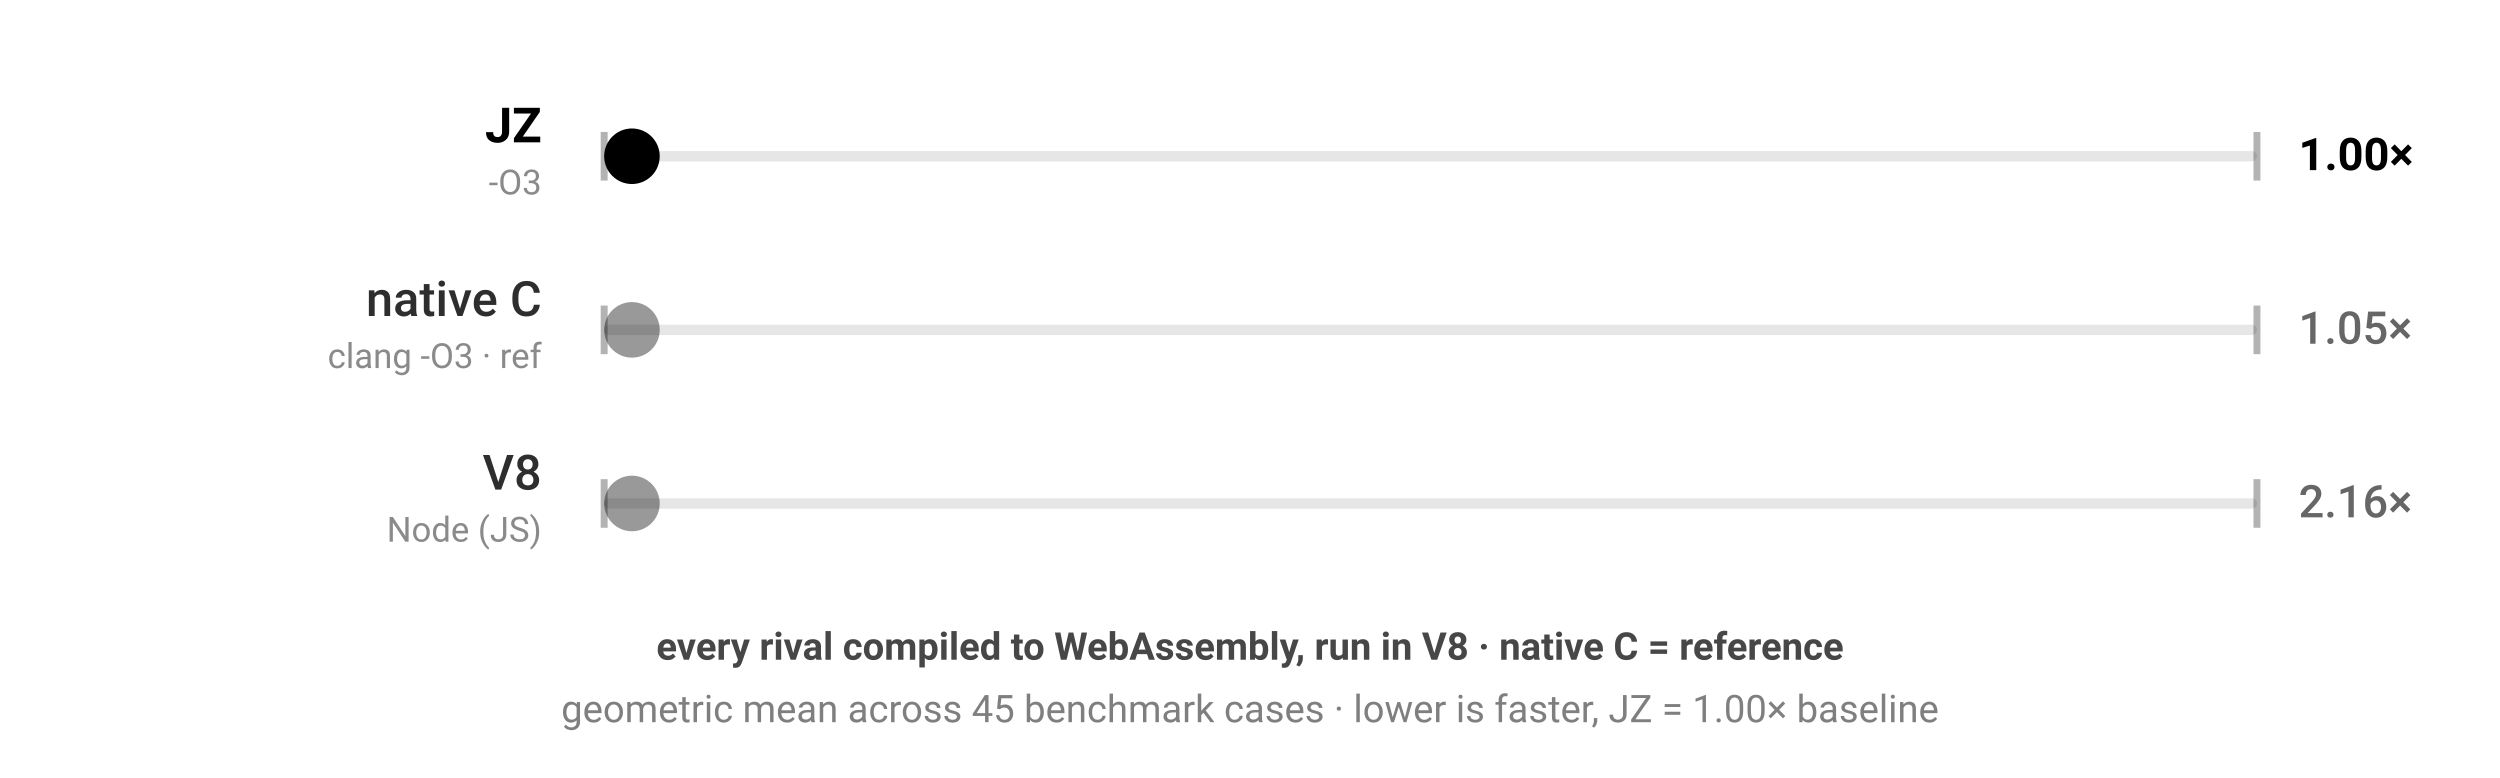
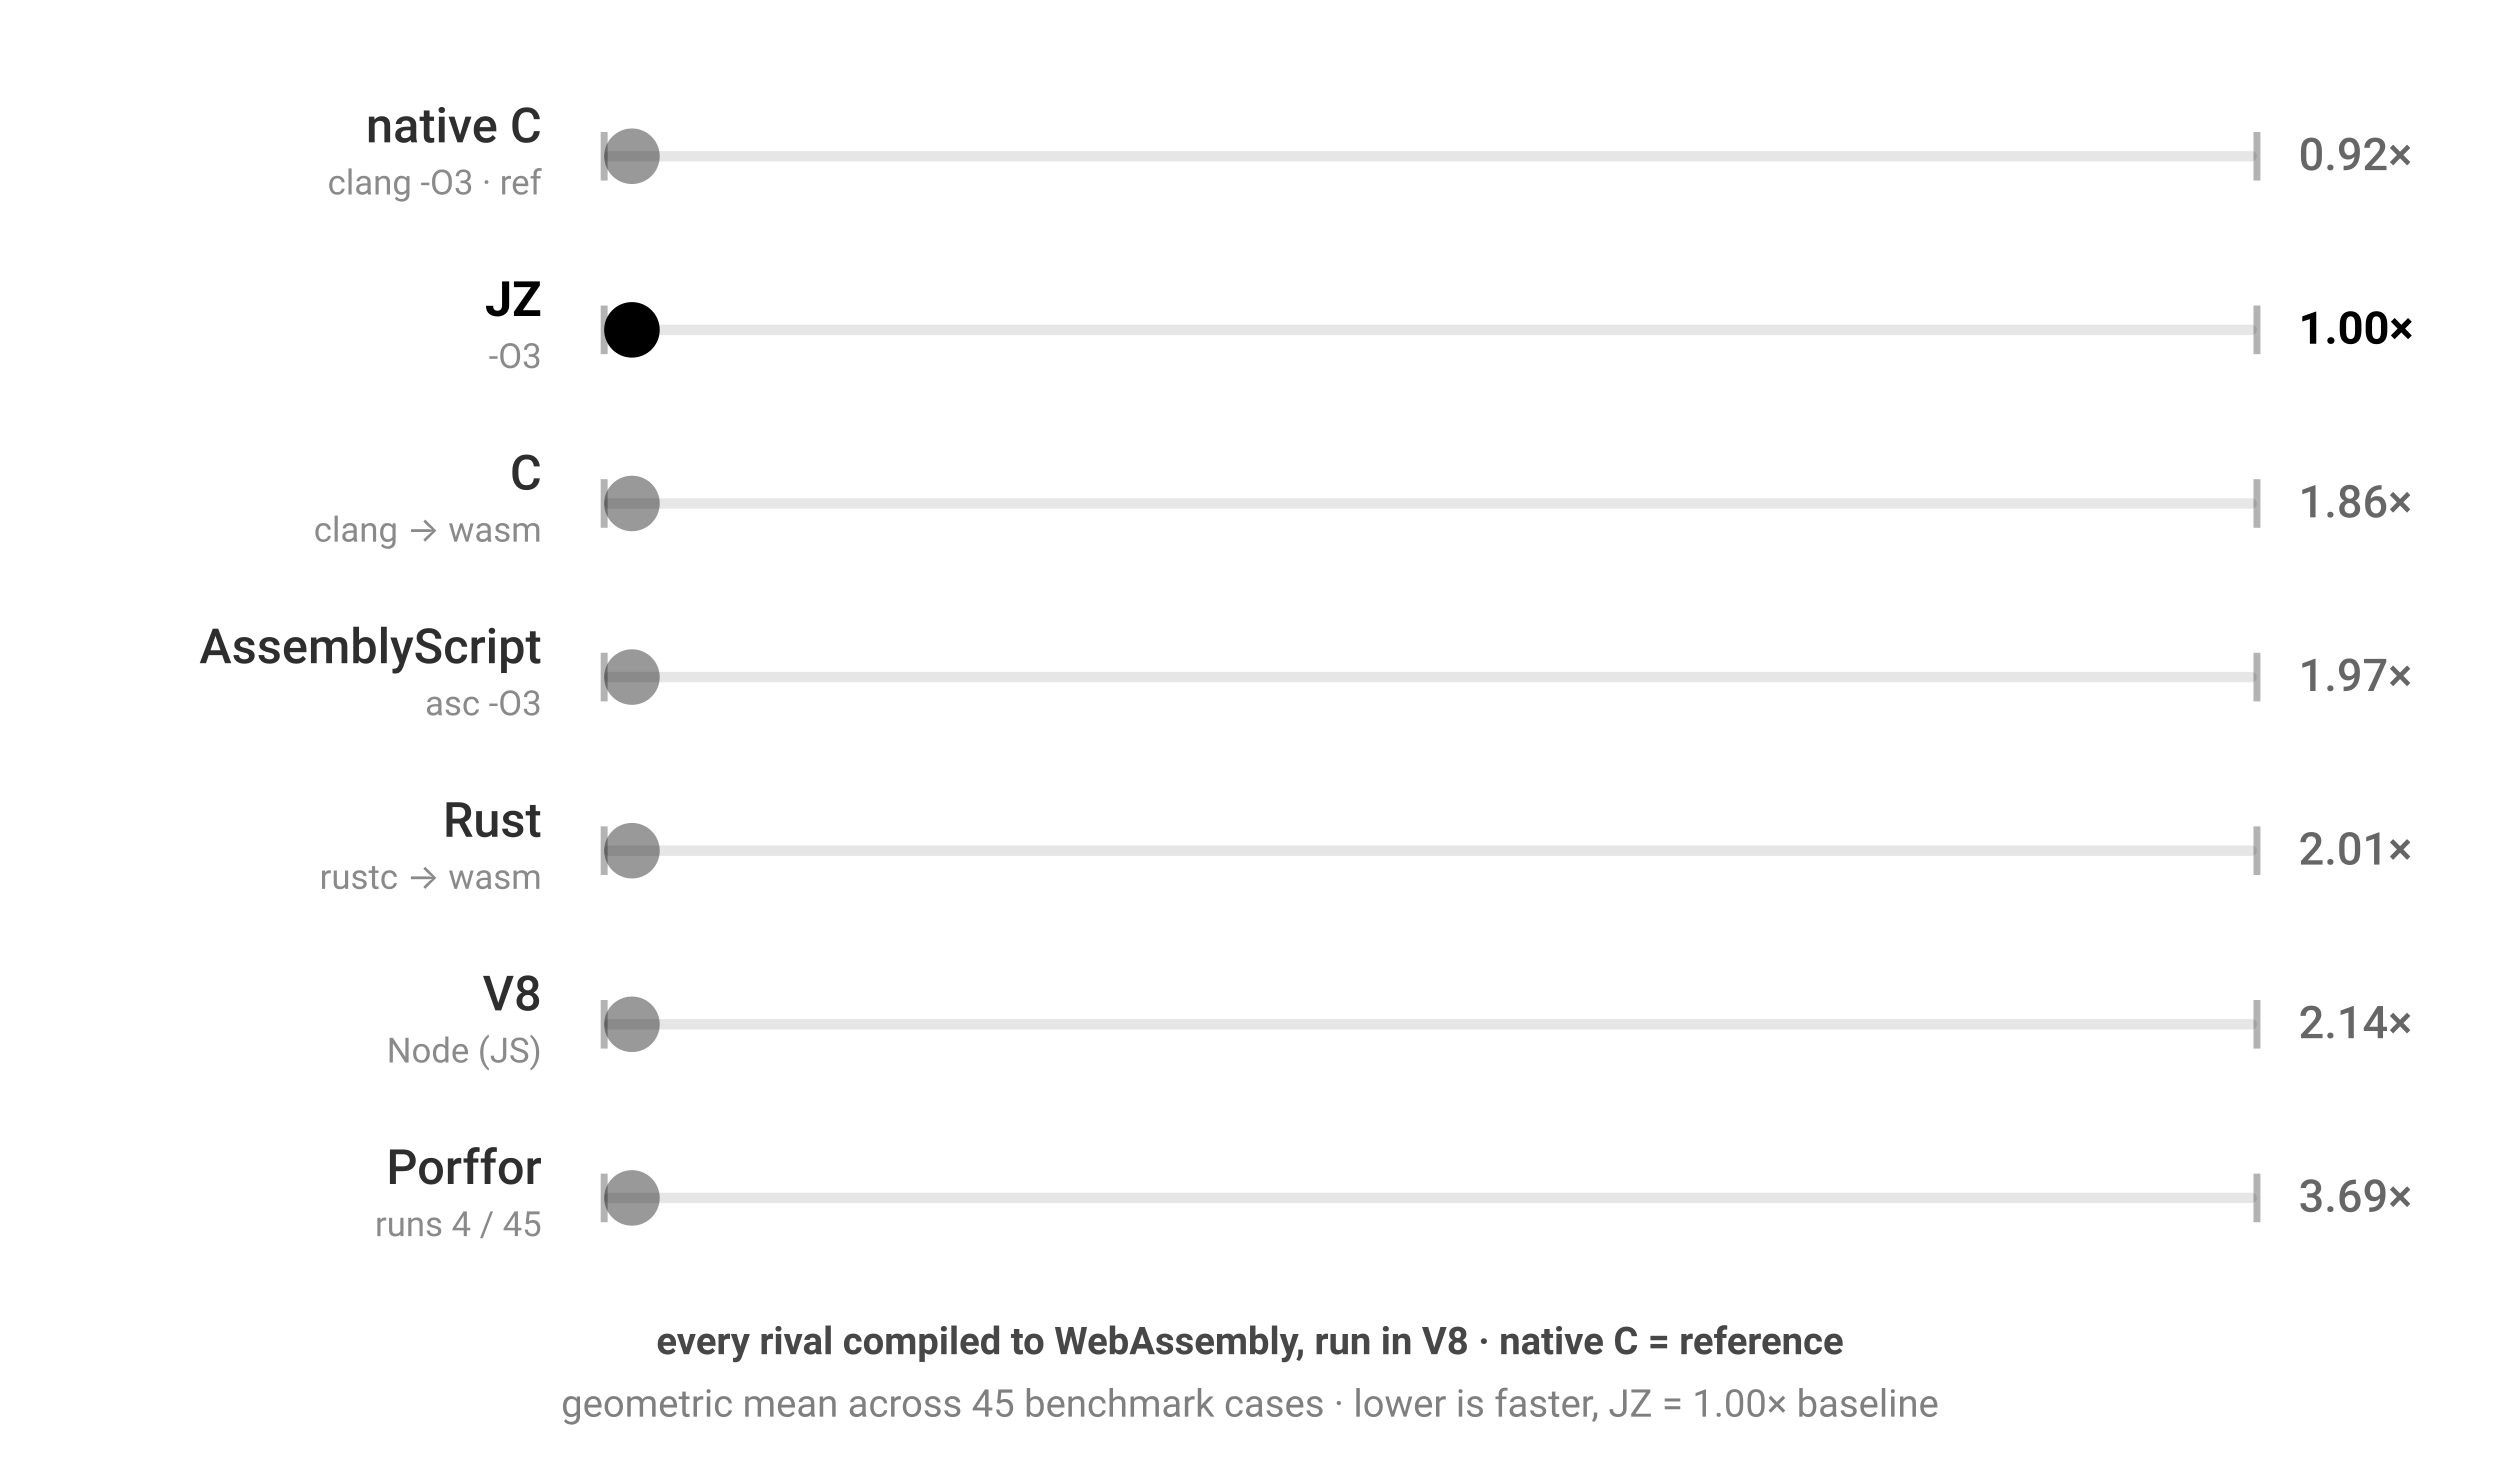
- <svg xmlns="http://www.w3.org/2000/svg" viewBox="0 0 720 224" width="720" height="224" style="color-scheme:light dark" role="img" aria-label="JZ benchmark — every rival compiled to WebAssembly, run in V8 · native C = reference; geometric mean across 45 benchmark cases · lower is faster, JZ = 1.00× baseline; each ball's speed is proportional to that engine's geometric-mean runtime across the corpus">
+ <svg xmlns="http://www.w3.org/2000/svg" viewBox="0 0 720 424" width="720" height="424" style="color-scheme:light dark" role="img" aria-label="JZ benchmark — every rival compiled to WebAssembly, run in V8 · native C = reference; geometric mean across 45 benchmark cases · lower is faster, JZ = 1.00× baseline; each ball's speed is proportional to that engine's geometric-mean runtime across the corpus">
  <g font-family="-apple-system,BlinkMacSystemFont,'Segoe UI',Roboto,sans-serif">
    <rect x="174" y="43.5" width="476" height="3" rx="1.5" fill="currentColor" fill-opacity="0.1" />
    <line x1="174" y1="38" x2="174" y2="52" stroke="currentColor" stroke-opacity="0.3" stroke-width="2" />
    <line x1="650" y1="38" x2="650" y2="52" stroke="currentColor" stroke-opacity="0.3" stroke-width="2" />
-     <text x="156" y="41" text-anchor="end" font-size="14" font-weight="700" fill="currentColor" fill-opacity="1">JZ</text>
-     <text x="156" y="56" text-anchor="end" font-size="10" fill="currentColor" fill-opacity="0.46">-O3</text>
-     <text x="662" y="49" font-size="13" font-weight="700" fill="currentColor" fill-opacity="1">1.00×</text>
-     <circle cx="182.0" cy="45" r="8" fill="currentColor" fill-opacity="1">
-       <animate attributeName="cx" dur="1.6s" repeatCount="indefinite" calcMode="linear" keyTimes="0;0.5;1" values="182.0;642.0;182.0" begin="-0.00s" />
+     <text x="156" y="41" text-anchor="end" font-size="14" font-weight="500" fill="currentColor" fill-opacity="0.82">native C</text>
+     <text x="156" y="56" text-anchor="end" font-size="10" fill="currentColor" fill-opacity="0.46">clang -O3 · ref</text>
+     <text x="662" y="49" font-size="13" font-weight="500" fill="currentColor" fill-opacity="0.6">0.92×</text>
+     <circle cx="182.0" cy="45" r="8" fill="currentColor" fill-opacity="0.4">
+       <animate attributeName="cx" dur="1.477s" repeatCount="indefinite" calcMode="linear" keyTimes="0;0.5;1" values="182.0;642.0;182.0" begin="-0.00s" />
    </circle>
  </g>
  <g font-family="-apple-system,BlinkMacSystemFont,'Segoe UI',Roboto,sans-serif">
    <rect x="174" y="93.5" width="476" height="3" rx="1.5" fill="currentColor" fill-opacity="0.1" />
    <line x1="174" y1="88" x2="174" y2="102" stroke="currentColor" stroke-opacity="0.3" stroke-width="2" />
    <line x1="650" y1="88" x2="650" y2="102" stroke="currentColor" stroke-opacity="0.3" stroke-width="2" />
-     <text x="156" y="91" text-anchor="end" font-size="14" font-weight="500" fill="currentColor" fill-opacity="0.82">native C</text>
-     <text x="156" y="106" text-anchor="end" font-size="10" fill="currentColor" fill-opacity="0.46">clang -O3 · ref</text>
-     <text x="662" y="99" font-size="13" font-weight="500" fill="currentColor" fill-opacity="0.6">1.05×</text>
-     <circle cx="182.0" cy="95" r="8" fill="currentColor" fill-opacity="0.4">
-       <animate attributeName="cx" dur="1.68s" repeatCount="indefinite" calcMode="linear" keyTimes="0;0.5;1" values="182.0;642.0;182.0" begin="-0.41s" />
+     <text x="156" y="91" text-anchor="end" font-size="14" font-weight="700" fill="currentColor" fill-opacity="1">JZ</text>
+     <text x="156" y="106" text-anchor="end" font-size="10" fill="currentColor" fill-opacity="0.46">-O3</text>
+     <text x="662" y="99" font-size="13" font-weight="700" fill="currentColor" fill-opacity="1">1.00×</text>
+     <circle cx="182.0" cy="95" r="8" fill="currentColor" fill-opacity="1">
+       <animate attributeName="cx" dur="1.6s" repeatCount="indefinite" calcMode="linear" keyTimes="0;0.5;1" values="182.0;642.0;182.0" begin="-0.41s" />
    </circle>
  </g>
  <g font-family="-apple-system,BlinkMacSystemFont,'Segoe UI',Roboto,sans-serif">
    <rect x="174" y="143.5" width="476" height="3" rx="1.5" fill="currentColor" fill-opacity="0.1" />
    <line x1="174" y1="138" x2="174" y2="152" stroke="currentColor" stroke-opacity="0.3" stroke-width="2" />
    <line x1="650" y1="138" x2="650" y2="152" stroke="currentColor" stroke-opacity="0.3" stroke-width="2" />
-     <text x="156" y="141" text-anchor="end" font-size="14" font-weight="500" fill="currentColor" fill-opacity="0.82">V8</text>
-     <text x="156" y="156" text-anchor="end" font-size="10" fill="currentColor" fill-opacity="0.46">Node (JS)</text>
-     <text x="662" y="149" font-size="13" font-weight="500" fill="currentColor" fill-opacity="0.6">2.16×</text>
+     <text x="156" y="141" text-anchor="end" font-size="14" font-weight="500" fill="currentColor" fill-opacity="0.82">C</text>
+     <text x="156" y="156" text-anchor="end" font-size="10" fill="currentColor" fill-opacity="0.46">clang → wasm</text>
+     <text x="662" y="149" font-size="13" font-weight="500" fill="currentColor" fill-opacity="0.6">1.86×</text>
    <circle cx="182.0" cy="145" r="8" fill="currentColor" fill-opacity="0.4">
-       <animate attributeName="cx" dur="3.449s" repeatCount="indefinite" calcMode="linear" keyTimes="0;0.5;1" values="182.0;642.0;182.0" begin="-0.82s" />
+       <animate attributeName="cx" dur="2.971s" repeatCount="indefinite" calcMode="linear" keyTimes="0;0.5;1" values="182.0;642.0;182.0" begin="-0.82s" />
    </circle>
  </g>
-   <text x="360" y="190" text-anchor="middle" font-family="-apple-system,BlinkMacSystemFont,'Segoe UI',Roboto,sans-serif" font-size="11" font-weight="600" fill="currentColor" fill-opacity="0.72">every rival compiled to WebAssembly, run in V8 · native C = reference</text>
-   <text x="360" y="208" text-anchor="middle" font-family="-apple-system,BlinkMacSystemFont,'Segoe UI',Roboto,sans-serif" font-size="11" fill="currentColor" fill-opacity="0.5">geometric mean across 45 benchmark cases · lower is faster, JZ = 1.00× baseline</text>
+   <g font-family="-apple-system,BlinkMacSystemFont,'Segoe UI',Roboto,sans-serif">
+     <rect x="174" y="193.5" width="476" height="3" rx="1.5" fill="currentColor" fill-opacity="0.1" />
+     <line x1="174" y1="188" x2="174" y2="202" stroke="currentColor" stroke-opacity="0.3" stroke-width="2" />
+     <line x1="650" y1="188" x2="650" y2="202" stroke="currentColor" stroke-opacity="0.3" stroke-width="2" />
+     <text x="156" y="191" text-anchor="end" font-size="14" font-weight="500" fill="currentColor" fill-opacity="0.82">AssemblyScript</text>
+     <text x="156" y="206" text-anchor="end" font-size="10" fill="currentColor" fill-opacity="0.46">asc -O3</text>
+     <text x="662" y="199" font-size="13" font-weight="500" fill="currentColor" fill-opacity="0.6">1.97×</text>
+     <circle cx="182.0" cy="195" r="8" fill="currentColor" fill-opacity="0.4">
+       <animate attributeName="cx" dur="3.158s" repeatCount="indefinite" calcMode="linear" keyTimes="0;0.5;1" values="182.0;642.0;182.0" begin="-1.23s" />
+     </circle>
+   </g>
+   <g font-family="-apple-system,BlinkMacSystemFont,'Segoe UI',Roboto,sans-serif">
+     <rect x="174" y="243.5" width="476" height="3" rx="1.5" fill="currentColor" fill-opacity="0.1" />
+     <line x1="174" y1="238" x2="174" y2="252" stroke="currentColor" stroke-opacity="0.3" stroke-width="2" />
+     <line x1="650" y1="238" x2="650" y2="252" stroke="currentColor" stroke-opacity="0.3" stroke-width="2" />
+     <text x="156" y="241" text-anchor="end" font-size="14" font-weight="500" fill="currentColor" fill-opacity="0.82">Rust</text>
+     <text x="156" y="256" text-anchor="end" font-size="10" fill="currentColor" fill-opacity="0.46">rustc → wasm</text>
+     <text x="662" y="249" font-size="13" font-weight="500" fill="currentColor" fill-opacity="0.6">2.01×</text>
+     <circle cx="182.0" cy="245" r="8" fill="currentColor" fill-opacity="0.4">
+       <animate attributeName="cx" dur="3.223s" repeatCount="indefinite" calcMode="linear" keyTimes="0;0.5;1" values="182.0;642.0;182.0" begin="-1.64s" />
+     </circle>
+   </g>
+   <g font-family="-apple-system,BlinkMacSystemFont,'Segoe UI',Roboto,sans-serif">
+     <rect x="174" y="293.5" width="476" height="3" rx="1.5" fill="currentColor" fill-opacity="0.1" />
+     <line x1="174" y1="288" x2="174" y2="302" stroke="currentColor" stroke-opacity="0.3" stroke-width="2" />
+     <line x1="650" y1="288" x2="650" y2="302" stroke="currentColor" stroke-opacity="0.3" stroke-width="2" />
+     <text x="156" y="291" text-anchor="end" font-size="14" font-weight="500" fill="currentColor" fill-opacity="0.82">V8</text>
+     <text x="156" y="306" text-anchor="end" font-size="10" fill="currentColor" fill-opacity="0.46">Node (JS)</text>
+     <text x="662" y="299" font-size="13" font-weight="500" fill="currentColor" fill-opacity="0.6">2.14×</text>
+     <circle cx="182.0" cy="295" r="8" fill="currentColor" fill-opacity="0.4">
+       <animate attributeName="cx" dur="3.417s" repeatCount="indefinite" calcMode="linear" keyTimes="0;0.5;1" values="182.0;642.0;182.0" begin="-2.05s" />
+     </circle>
+   </g>
+   <g font-family="-apple-system,BlinkMacSystemFont,'Segoe UI',Roboto,sans-serif">
+     <rect x="174" y="343.5" width="476" height="3" rx="1.5" fill="currentColor" fill-opacity="0.1" />
+     <line x1="174" y1="338" x2="174" y2="352" stroke="currentColor" stroke-opacity="0.3" stroke-width="2" />
+     <line x1="650" y1="338" x2="650" y2="352" stroke="currentColor" stroke-opacity="0.3" stroke-width="2" />
+     <text x="156" y="341" text-anchor="end" font-size="14" font-weight="500" fill="currentColor" fill-opacity="0.82">Porffor</text>
+     <text x="156" y="356" text-anchor="end" font-size="10" fill="currentColor" fill-opacity="0.46">runs 4 / 45</text>
+     <text x="662" y="349" font-size="13" font-weight="500" fill="currentColor" fill-opacity="0.6">3.69×</text>
+     <circle cx="182.0" cy="345" r="8" fill="currentColor" fill-opacity="0.4">
+       <animate attributeName="cx" dur="5.906s" repeatCount="indefinite" calcMode="linear" keyTimes="0;0.5;1" values="182.0;642.0;182.0" begin="-2.46s" />
+     </circle>
+   </g>
+   <text x="360" y="390" text-anchor="middle" font-family="-apple-system,BlinkMacSystemFont,'Segoe UI',Roboto,sans-serif" font-size="11" font-weight="600" fill="currentColor" fill-opacity="0.72">every rival compiled to WebAssembly, run in V8 · native C = reference</text>
+   <text x="360" y="408" text-anchor="middle" font-family="-apple-system,BlinkMacSystemFont,'Segoe UI',Roboto,sans-serif" font-size="11" fill="currentColor" fill-opacity="0.5">geometric mean across 45 benchmark cases · lower is faster, JZ = 1.00× baseline</text>
</svg>
